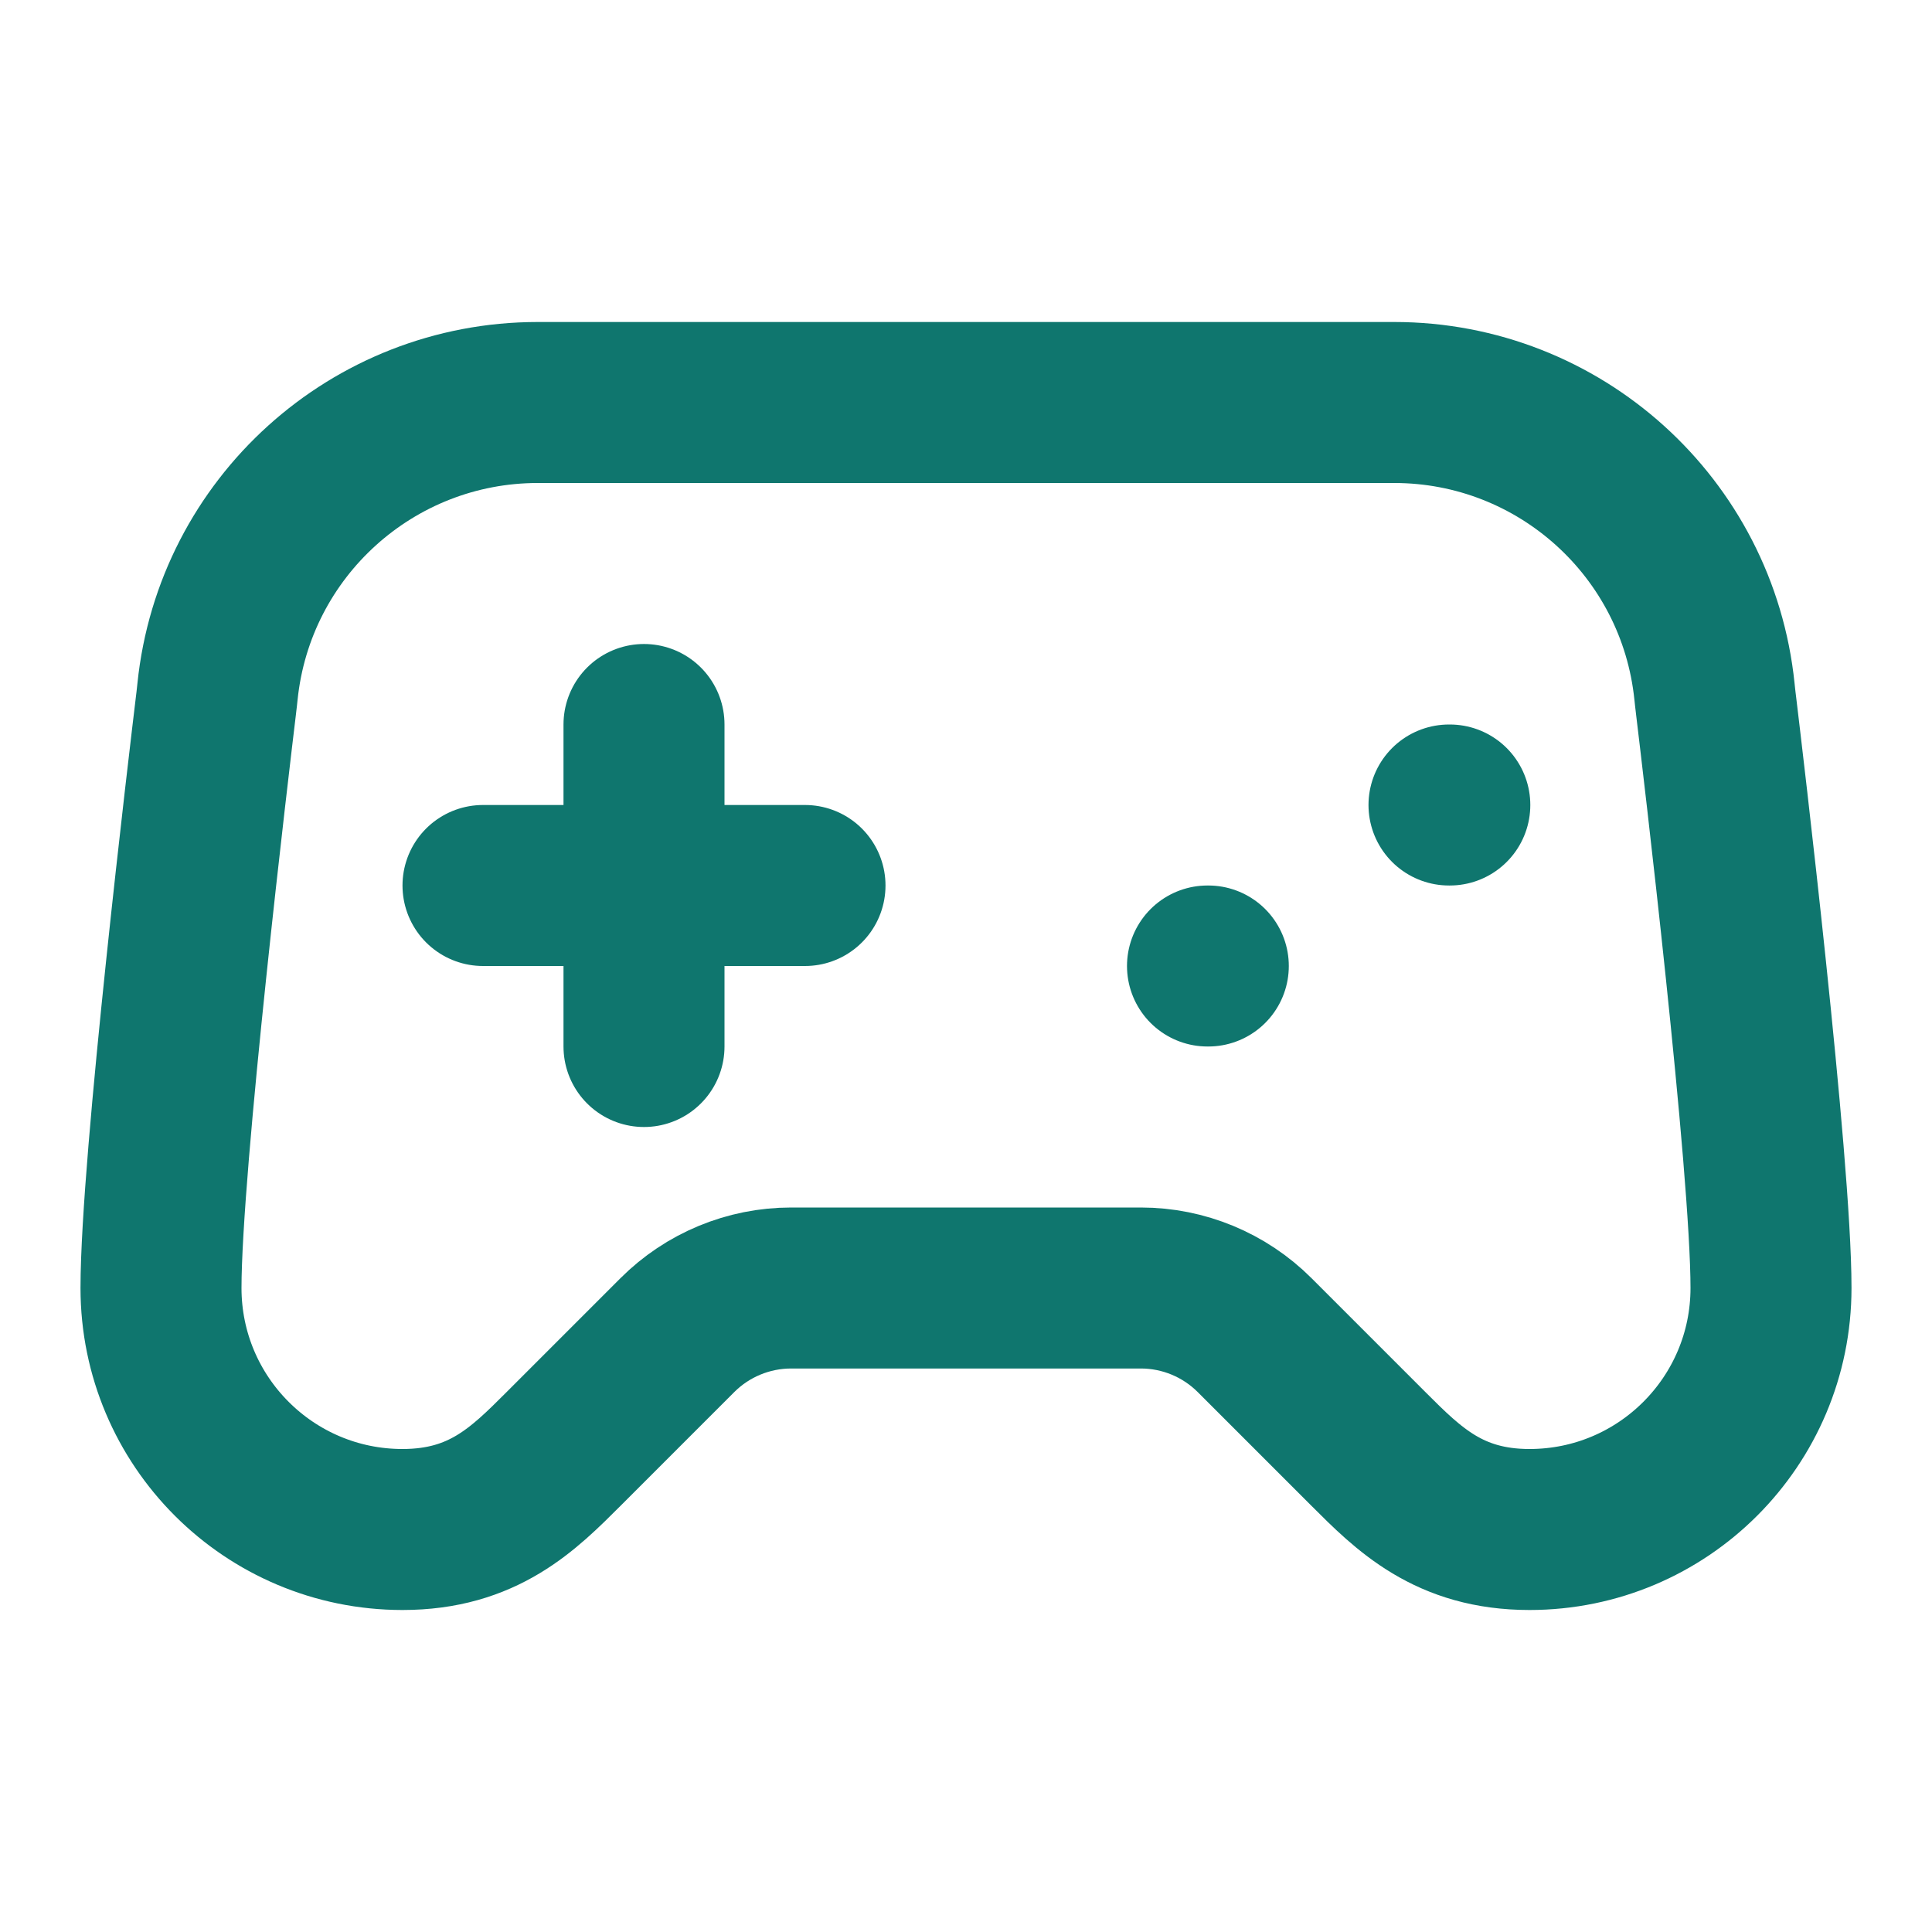
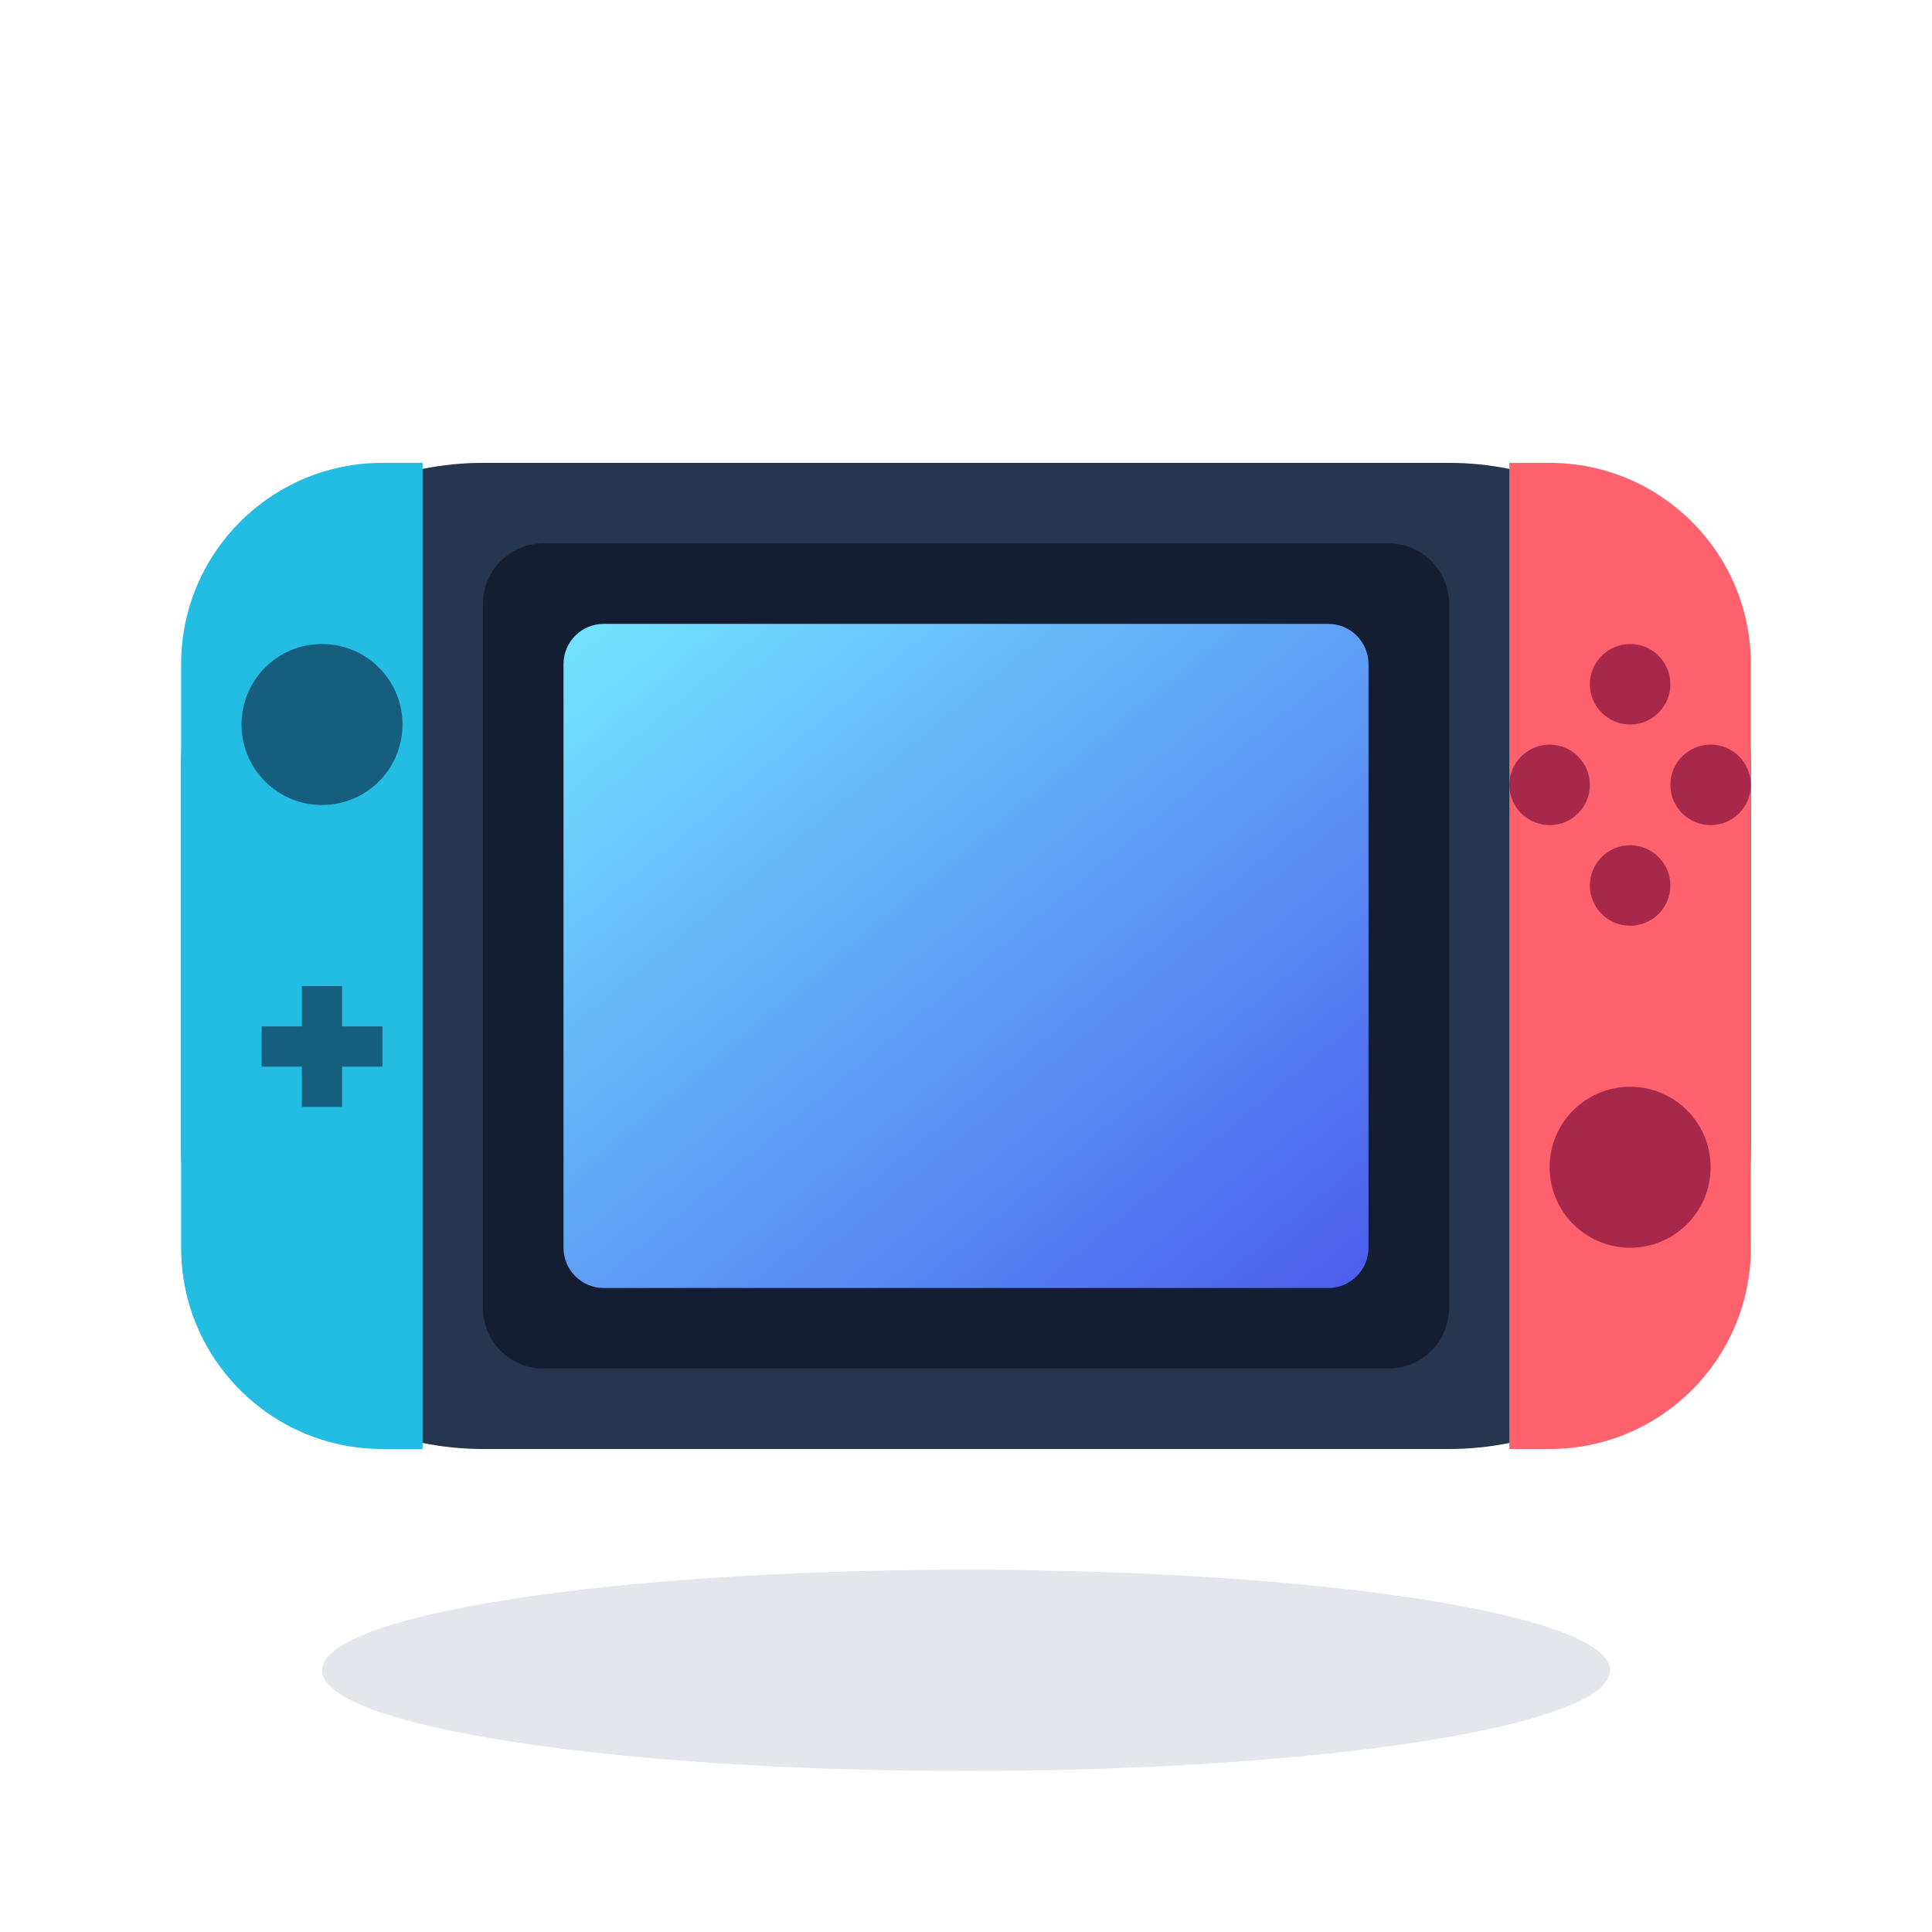
- <svg xmlns="http://www.w3.org/2000/svg" width="24" height="24" viewBox="0 0 24 24" fill="none" stroke="#0f766e" stroke-width="2" stroke-linecap="round" stroke-linejoin="round">
-   <line x1="6" x2="10" y1="11" y2="11" />
-   <line x1="8" x2="8" y1="9" y2="13" />
-   <line x1="15" x2="15.01" y1="12" y2="12" />
-   <line x1="18" x2="18.01" y1="10" y2="10" />
-   <path d="M17.32 5H6.68a4 4 0 0 0-3.978 3.59c-.006.052-.01.101-.017.152C2.604 9.416 2 14.456 2 16a3 3 0 0 0 3 3c1 0 1.5-.5 2-1l1.414-1.414A2 2 0 0 1 9.828 16h4.344a2 2 0 0 1 1.414.586L17 18c.5.5 1 1 2 1a3 3 0 0 0 3-3c0-1.545-.604-6.584-.685-7.258-.007-.05-.011-.1-.017-.151A4 4 0 0 0 17.32 5z" />
+ <svg xmlns="http://www.w3.org/2000/svg" viewBox="0 0 96 96">
+   <defs>
+     <linearGradient id="paint" x2=".8" y2="1">
+       <stop stop-color="#58D8EB" />
+       <stop offset="1" stop-color="#FF6675" />
+     </linearGradient>
+     <linearGradient id="metal" x2="0" y2="1">
+       <stop stop-color="#F1F5FC" />
+       <stop offset="1" stop-color="#AAB8D0" />
+     </linearGradient>
+     <linearGradient id="screen" x2="1" y2="1">
+       <stop stop-color="#74E4FF" />
+       <stop offset="1" stop-color="#4B5DED" />
+     </linearGradient>
+   </defs>
+   <ellipse cx="48" cy="83" rx="32" ry="5" fill="#14294D" opacity=".12" />
+   <rect x="9" y="23" width="78" height="49" rx="15" fill="#26364F" />
+   <rect x="24" y="27" width="48" height="41" rx="3" fill="#141E32" />
+   <rect x="28" y="31" width="40" height="33" rx="2" fill="url(#screen)" />
+   <path d="M21 23H19A10 10 0 0 0 9 33v29a10 10 0 0 0 10 10h2z" fill="#23BCE2" />
+   <path d="M75 23h2a10 10 0 0 1 10 10v29a10 10 0 0 1-10 10h-2z" fill="#FF626D" />
+   <circle cx="16" cy="36" r="4" fill="#165E7D" />
+   <circle cx="81" cy="58" r="4" fill="#A8284B" />
+   <path d="M13 52h6M16 49v6" stroke="#165E7D" stroke-width="2" />
+   <g fill="#A8284B">
+     <circle cx="81" cy="34" r="2" />
+     <circle cx="81" cy="44" r="2" />
+     <circle cx="77" cy="39" r="2" />
+     <circle cx="85" cy="39" r="2" />
+   </g>
</svg>
